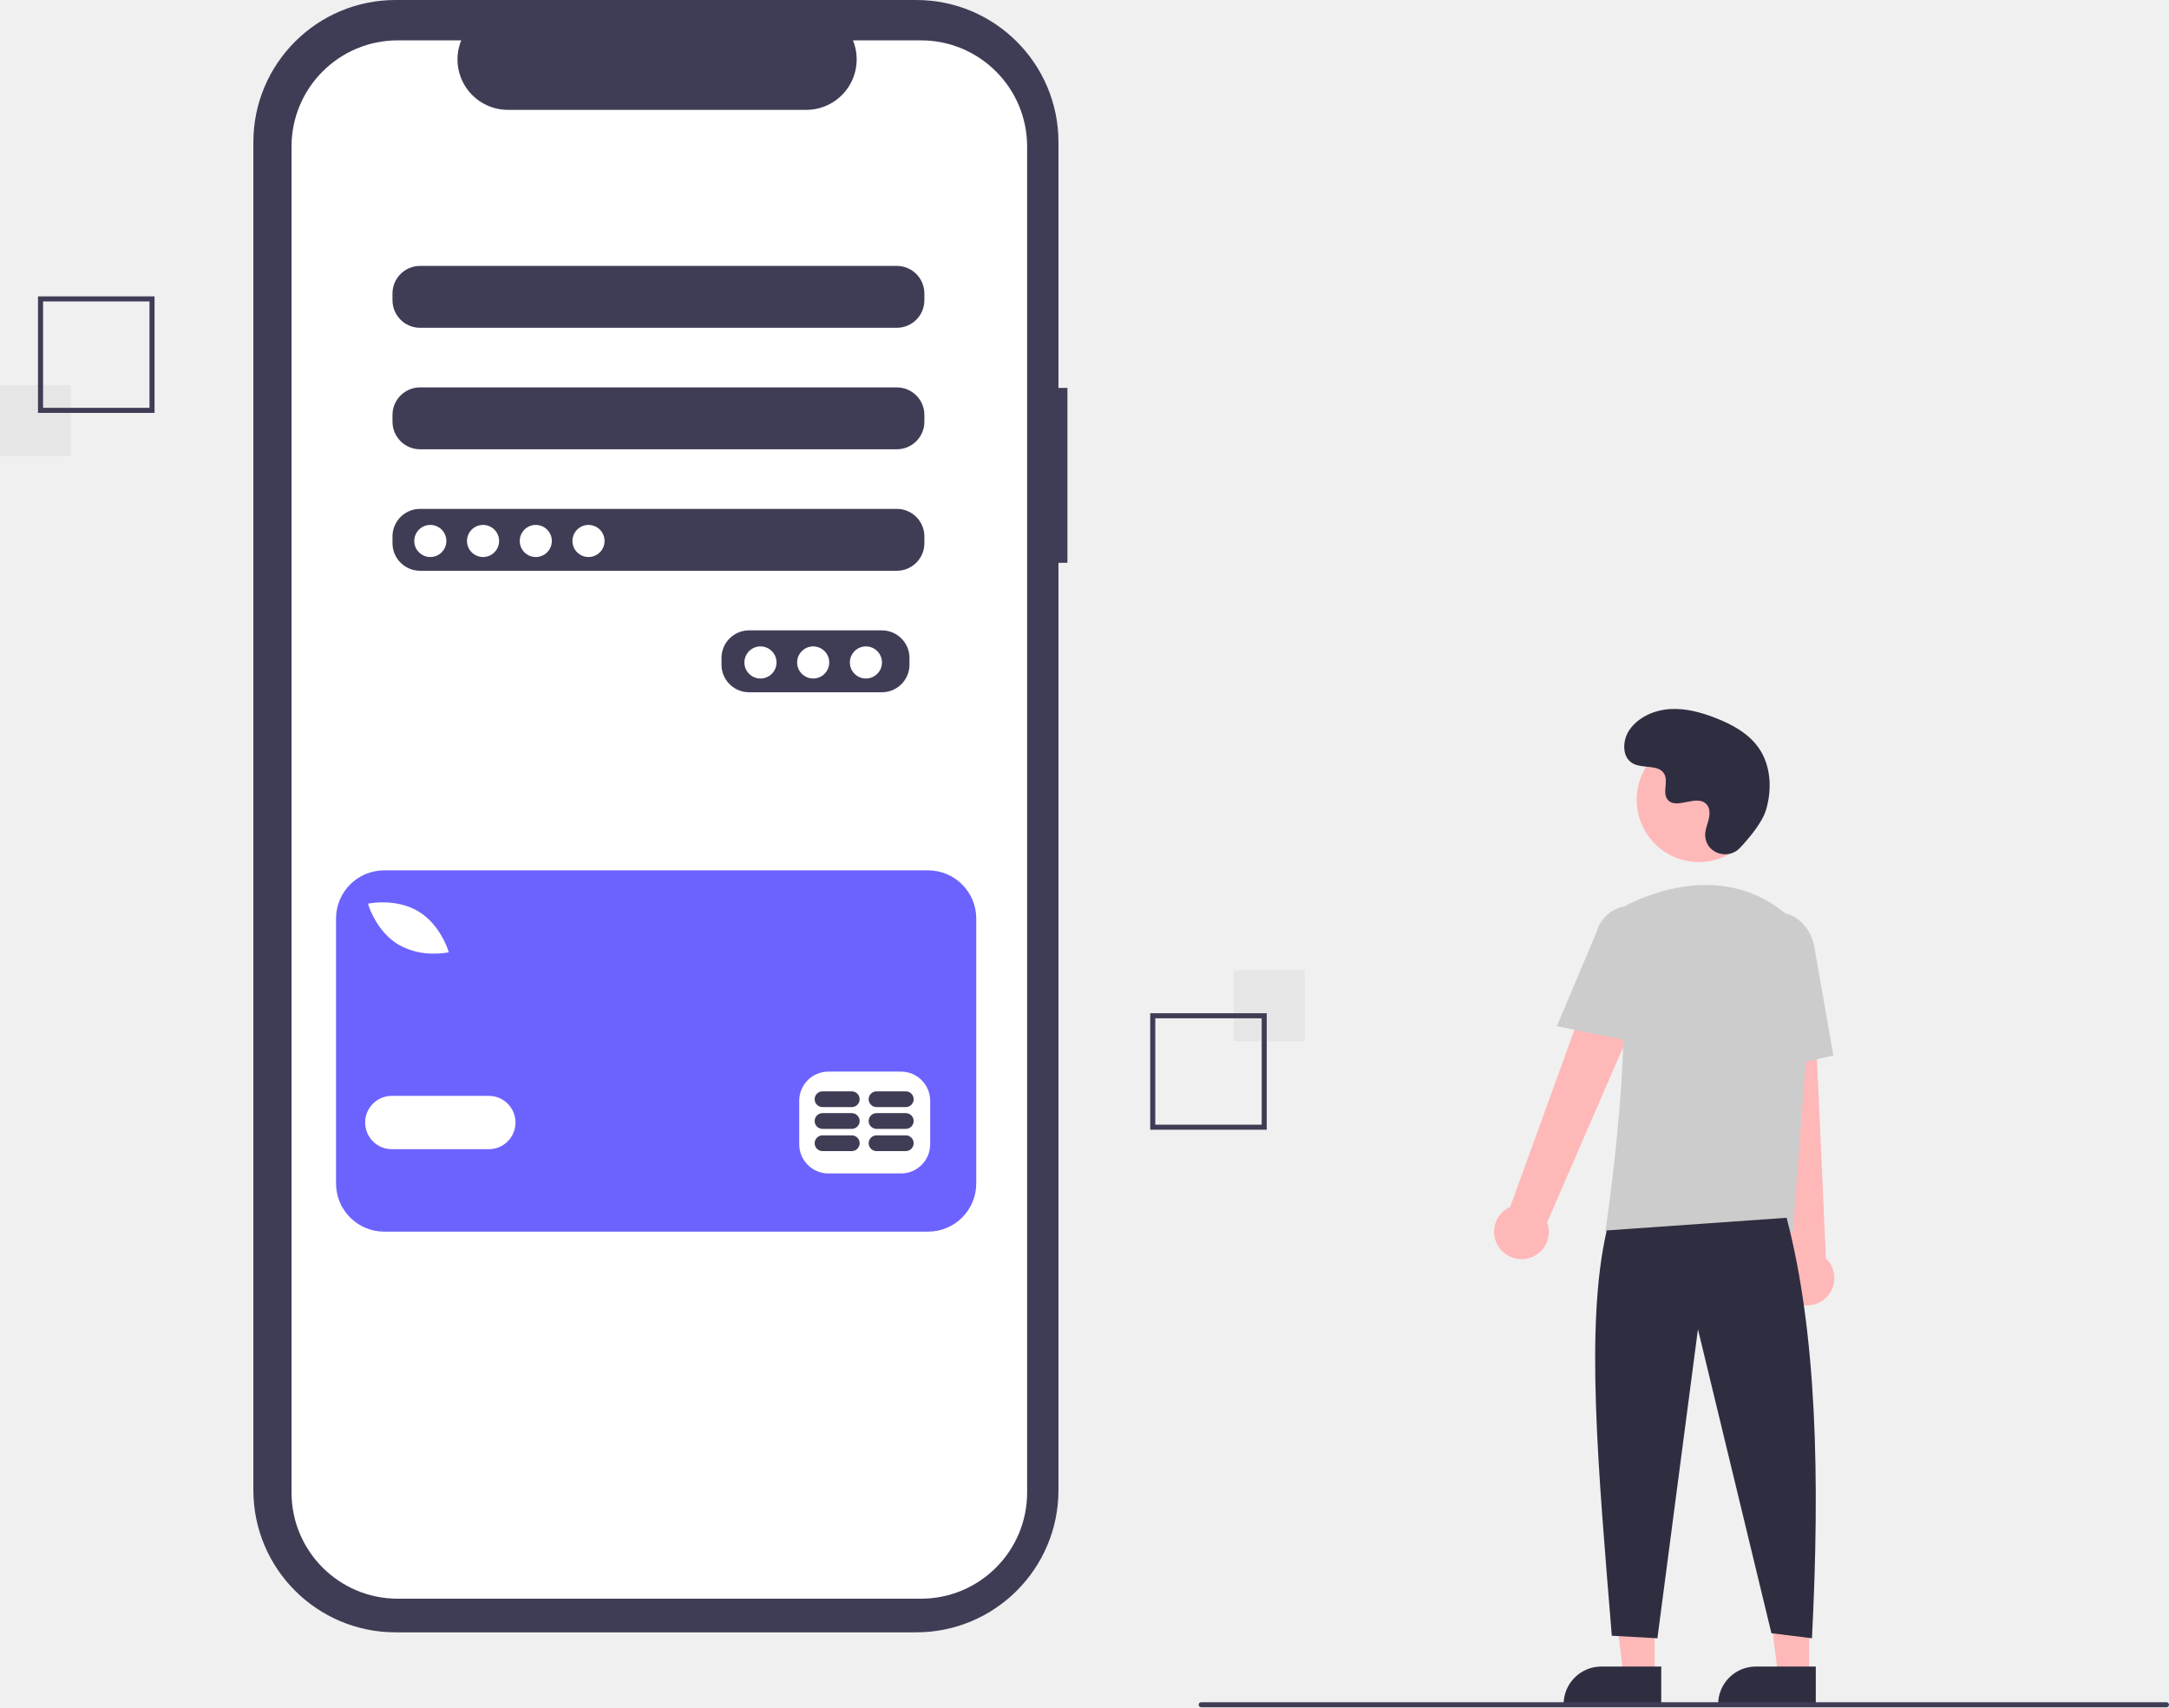
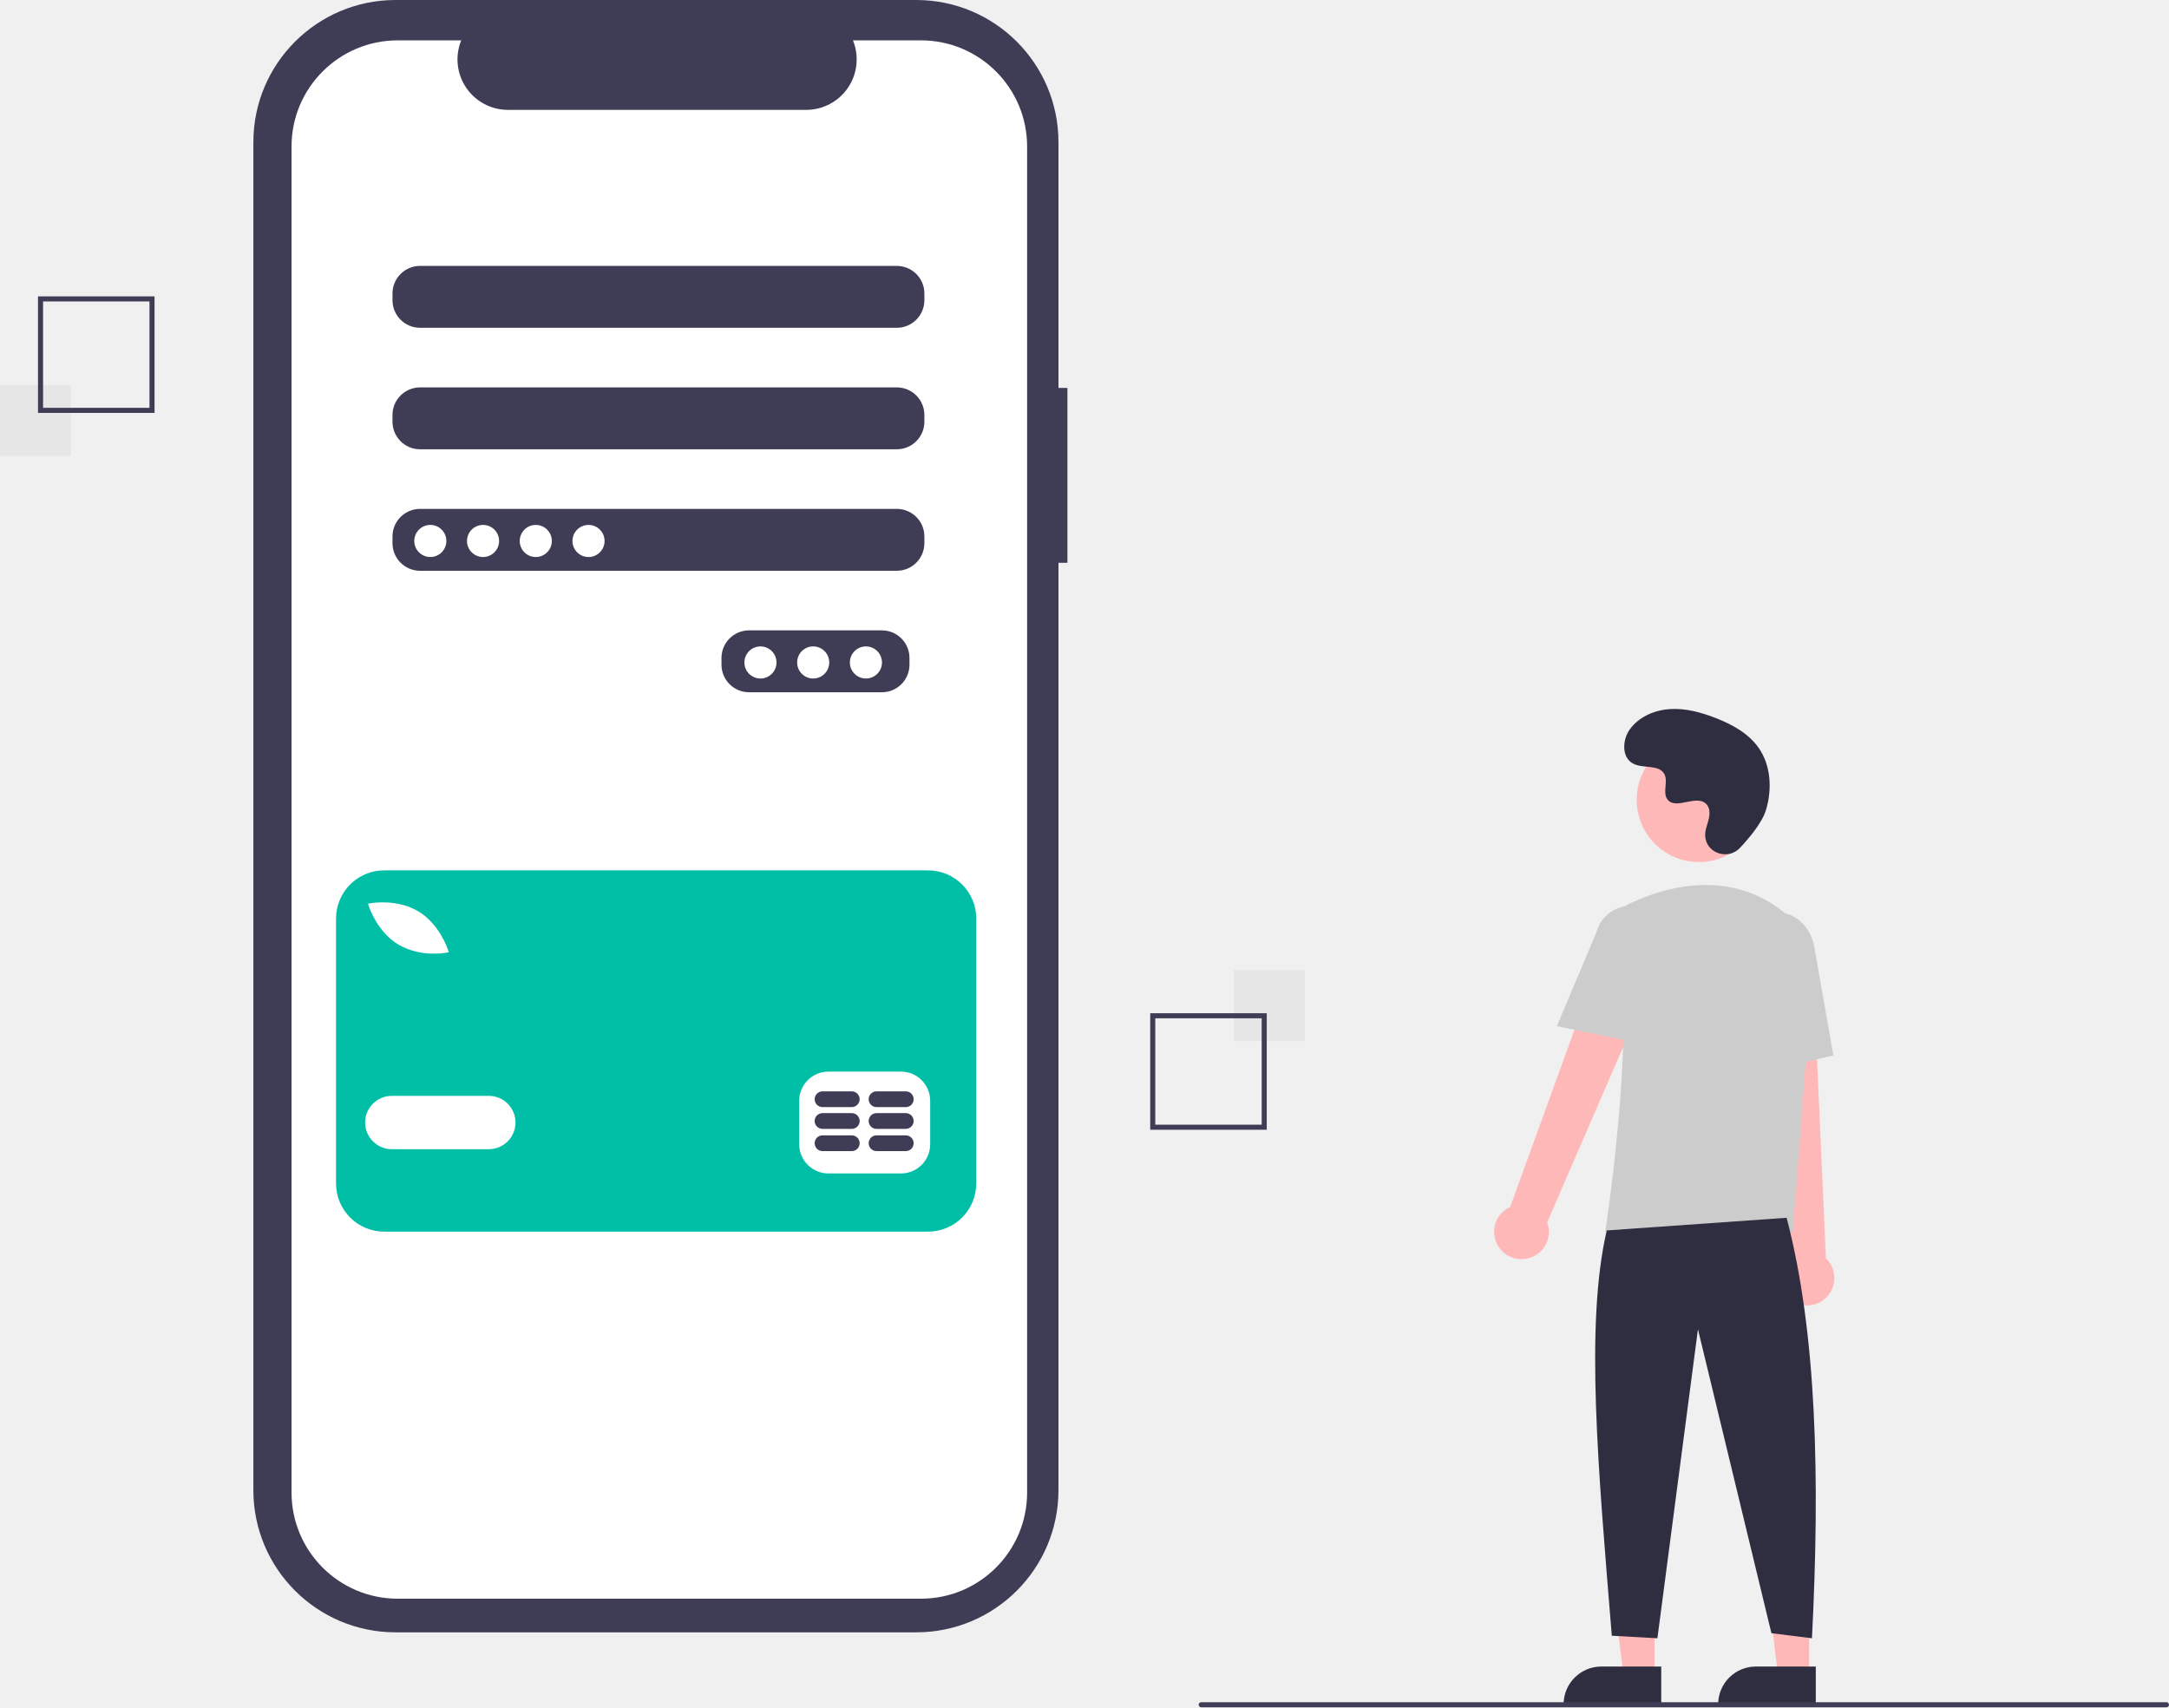
<svg xmlns="http://www.w3.org/2000/svg" data-name="Layer 1" width="856.122" height="674" viewBox="0 0 856.122 674">
  <path d="M593.264,266.136h-3.541V169.139A56.139,56.139,0,0,0,533.584,113H328.083a56.139,56.139,0,0,0-56.139,56.139v532.132a56.139,56.139,0,0,0,56.139,56.139h205.501a56.139,56.139,0,0,0,56.139-56.139V335.18h3.541Z" transform="translate(-171.939 -113)" fill="#3f3d56" />
  <path d="M535.426,128.933H508.601A19.918,19.918,0,0,1,490.16,156.374H372.431a19.918,19.918,0,0,1-18.441-27.441H328.935a41.924,41.924,0,0,0-41.924,41.924V702.209a41.924,41.924,0,0,0,41.924,41.924H535.426a41.924,41.924,0,0,0,41.924-41.924V170.857a41.924,41.924,0,0,0-41.924-41.924Zm-4.507,246.497a10.891,10.891,0,0,1-10.859,10.859H467.574a10.891,10.891,0,0,1-10.859-10.859v-2.715a10.891,10.891,0,0,1,10.859-10.859h52.486a10.891,10.891,0,0,1,10.859,10.859Zm5.882-47.961a10.891,10.891,0,0,1-10.859,10.859H337.716a10.891,10.891,0,0,1-10.859-10.859v-2.715a10.891,10.891,0,0,1,10.859-10.859H525.942a10.891,10.891,0,0,1,10.859,10.859Zm0-47.961a10.891,10.891,0,0,1-10.859,10.859H337.716a10.891,10.891,0,0,1-10.859-10.859v-2.715a10.891,10.891,0,0,1,10.859-10.859H525.942a10.891,10.891,0,0,1,10.859,10.859Zm0-47.961a10.891,10.891,0,0,1-10.859,10.859H337.716a10.891,10.891,0,0,1-10.859-10.859v-2.715a10.891,10.891,0,0,1,10.859-10.859H525.942a10.891,10.891,0,0,1,10.859,10.859Z" transform="translate(-171.939 -113)" fill="#fff" />
  <circle cx="169.849" cy="213.564" r="6.335" fill="#fff" />
  <circle cx="190.663" cy="213.564" r="6.335" fill="#fff" />
  <circle cx="211.476" cy="213.564" r="6.335" fill="#fff" />
  <circle cx="232.29" cy="213.564" r="6.335" fill="#fff" />
  <circle cx="300.16" cy="261.526" r="6.335" fill="#fff" />
  <circle cx="320.973" cy="261.526" r="6.335" fill="#fff" />
  <circle cx="341.787" cy="261.526" r="6.335" fill="#fff" />
-   <path d="M538.258,456.601H323.591a19.016,19.016,0,0,0-19.016,19.016v104.59a19.016,19.016,0,0,0,19.016,19.016H538.258a19.016,19.016,0,0,0,19.016-19.016V475.617a19.016,19.016,0,0,0-19.016-19.016Zm-219.978,12.972c.424-.077,10.476-1.787,18.799,3.221,8.323,5.007,11.521,14.691,11.653,15.1l.336,1.044-1.08.192a28.669,28.669,0,0,1-4.658.342,27.738,27.738,0,0,1-14.141-3.564c-8.323-5.007-11.52-14.69-11.652-15.099l-.337-1.044Zm46.599,97.105H326.591a10.529,10.529,0,0,1,0-21.058h38.288a10.529,10.529,0,0,1,0,21.058Zm174.209-1.914A11.52,11.52,0,0,1,527.6,576.25H498.885a11.52,11.52,0,0,1-11.486-11.486V547.534A11.52,11.52,0,0,1,498.885,536.048h28.716a11.52,11.52,0,0,1,11.486,11.486Z" transform="translate(-171.939 -113)" fill="#6c63ff" />
+   <path d="M538.258,456.601H323.591a19.016,19.016,0,0,0-19.016,19.016v104.59a19.016,19.016,0,0,0,19.016,19.016H538.258a19.016,19.016,0,0,0,19.016-19.016V475.617a19.016,19.016,0,0,0-19.016-19.016Zm-219.978,12.972c.424-.077,10.476-1.787,18.799,3.221,8.323,5.007,11.521,14.691,11.653,15.1l.336,1.044-1.08.192a28.669,28.669,0,0,1-4.658.342,27.738,27.738,0,0,1-14.141-3.564c-8.323-5.007-11.52-14.69-11.652-15.099l-.337-1.044Zm46.599,97.105H326.591a10.529,10.529,0,0,1,0-21.058h38.288a10.529,10.529,0,0,1,0,21.058Zm174.209-1.914A11.52,11.52,0,0,1,527.6,576.25H498.885a11.52,11.52,0,0,1-11.486-11.486V547.534A11.52,11.52,0,0,1,498.885,536.048h28.716a11.52,11.52,0,0,1,11.486,11.486Z" transform="translate(-171.939 -113)" fill="#00bfa6" />
  <path d="M508.143,561.213H496.598a3.108,3.108,0,0,0,0,6.217h11.546a3.108,3.108,0,0,0,0-6.217Z" transform="translate(-171.939 -113)" fill="#3f3d56" />
  <path d="M529.459,561.213H517.913a3.108,3.108,0,0,0,0,6.217H529.459a3.108,3.108,0,0,0,0-6.217Z" transform="translate(-171.939 -113)" fill="#3f3d56" />
  <path d="M508.142,552.438H496.596a3.108,3.108,0,0,0,0,6.217h11.546a3.108,3.108,0,0,0,0-6.217Z" transform="translate(-171.939 -113)" fill="#3f3d56" />
  <path d="M529.457,552.438H517.911a3.108,3.108,0,0,0,0,6.217h11.546a3.108,3.108,0,0,0,0-6.217Z" transform="translate(-171.939 -113)" fill="#3f3d56" />
  <path d="M508.142,543.841H496.596a3.108,3.108,0,0,0,0,6.217h11.546a3.108,3.108,0,0,0,0-6.217Z" transform="translate(-171.939 -113)" fill="#3f3d56" />
  <path d="M529.457,543.841H517.911a3.108,3.108,0,0,0,0,6.217h11.546a3.108,3.108,0,0,0,0-6.217Z" transform="translate(-171.939 -113)" fill="#3f3d56" />
  <rect x="487" y="383" width="28" height="28" fill="#e6e6e6" />
  <path d="M625.939,513h46v46h-46Zm44,2h-42v42h42Z" transform="translate(-171.939 -113)" fill="#3f3d56" />
  <rect y="152" width="28" height="28" fill="#e6e6e6" />
  <path d="M232.939,276h-46V230h46Zm-44-2h42V232h-42Z" transform="translate(-171.939 -113)" fill="#3f3d56" />
  <polygon points="653.077 661.417 640.817 661.417 634.985 614.129 653.079 614.129 653.077 661.417" fill="#ffb8b8" />
  <path d="M632.06,657.914H655.704a0,0,0,0,1,0,0v14.887a0,0,0,0,1,0,0H617.173a0,0,0,0,1,0,0v0A14.887,14.887,0,0,1,632.06,657.914Z" fill="#2f2e41" />
  <polygon points="714.077 661.417 701.817 661.417 695.985 614.129 714.079 614.129 714.077 661.417" fill="#ffb8b8" />
  <path d="M693.06,657.914H716.704a0,0,0,0,1,0,0v14.887a0,0,0,0,1,0,0H678.173a0,0,0,0,1,0,0v0A14.887,14.887,0,0,1,693.06,657.914Z" fill="#2f2e41" />
  <path d="M763.515,605.303a10.743,10.743,0,0,1,4.511-15.843l41.676-114.867,20.507,11.191L782.624,595.556a10.801,10.801,0,0,1-19.109,9.748Z" transform="translate(-171.939 -113)" fill="#ffb8b8" />
  <path d="M879.754,626.887a10.743,10.743,0,0,1-2.893-16.217L863.95,489.161l23.338,1.066L892.653,609.748a10.801,10.801,0,0,1-12.9,17.139Z" transform="translate(-171.939 -113)" fill="#ffb8b8" />
  <circle cx="670.584" cy="315.756" r="24.561" fill="#ffb8b8" />
  <path d="M879.597,599.252H805.55l.089-.576c.133-.861,13.197-86.439,3.562-114.436a11.813,11.813,0,0,1,6.069-14.583h0c13.772-6.485,40.208-14.471,62.52,4.909a28.234,28.234,0,0,1,9.459,23.396Z" transform="translate(-171.939 -113)" fill="#ccc" />
  <path d="M819.772,524.884l-33.337-6.763,15.626-37.03a13.997,13.997,0,0,1,27.106,6.998Z" transform="translate(-171.939 -113)" fill="#ccc" />
  <path d="M862.468,537.442l-2.004-45.941c-1.52-8.636,3.424-16.8,11.027-18.135,7.605-1.33,15.032,4.66,16.558,13.36l7.533,42.928Z" transform="translate(-171.939 -113)" fill="#ccc" />
  <path d="M877.133,593.752c11.915,45.377,13.214,103.069,10,166l-16-2-29-120-16,122-18-1c-5.377-66.03-10.613-122.715-2-160Z" transform="translate(-171.939 -113)" fill="#2f2e41" />
  <path d="M858.706,447.738c-4.582,4.881-13.091,2.261-13.688-4.407a8.055,8.055,0,0,1,.01-1.556c.308-2.954,2.015-5.635,1.606-8.754a4.59,4.59,0,0,0-.84-2.149c-3.651-4.889-12.222,2.187-15.668-2.239-2.113-2.714.371-6.987-1.251-10.021-2.14-4.004-8.479-2.029-12.454-4.221-4.423-2.439-4.158-9.225-1.247-13.353,3.551-5.034,9.776-7.72,15.923-8.107s12.253,1.275,17.992,3.511c6.521,2.541,12.988,6.054,17.001,11.788,4.88,6.973,5.35,16.348,2.909,24.502C867.515,437.693,862.448,443.752,858.706,447.738Z" transform="translate(-171.939 -113)" fill="#2f2e41" />
  <path d="M1027.061,787h-381a1,1,0,0,1,0-2h381a1,1,0,0,1,0,2Z" transform="translate(-171.939 -113)" fill="#3f3d56" />
</svg>
